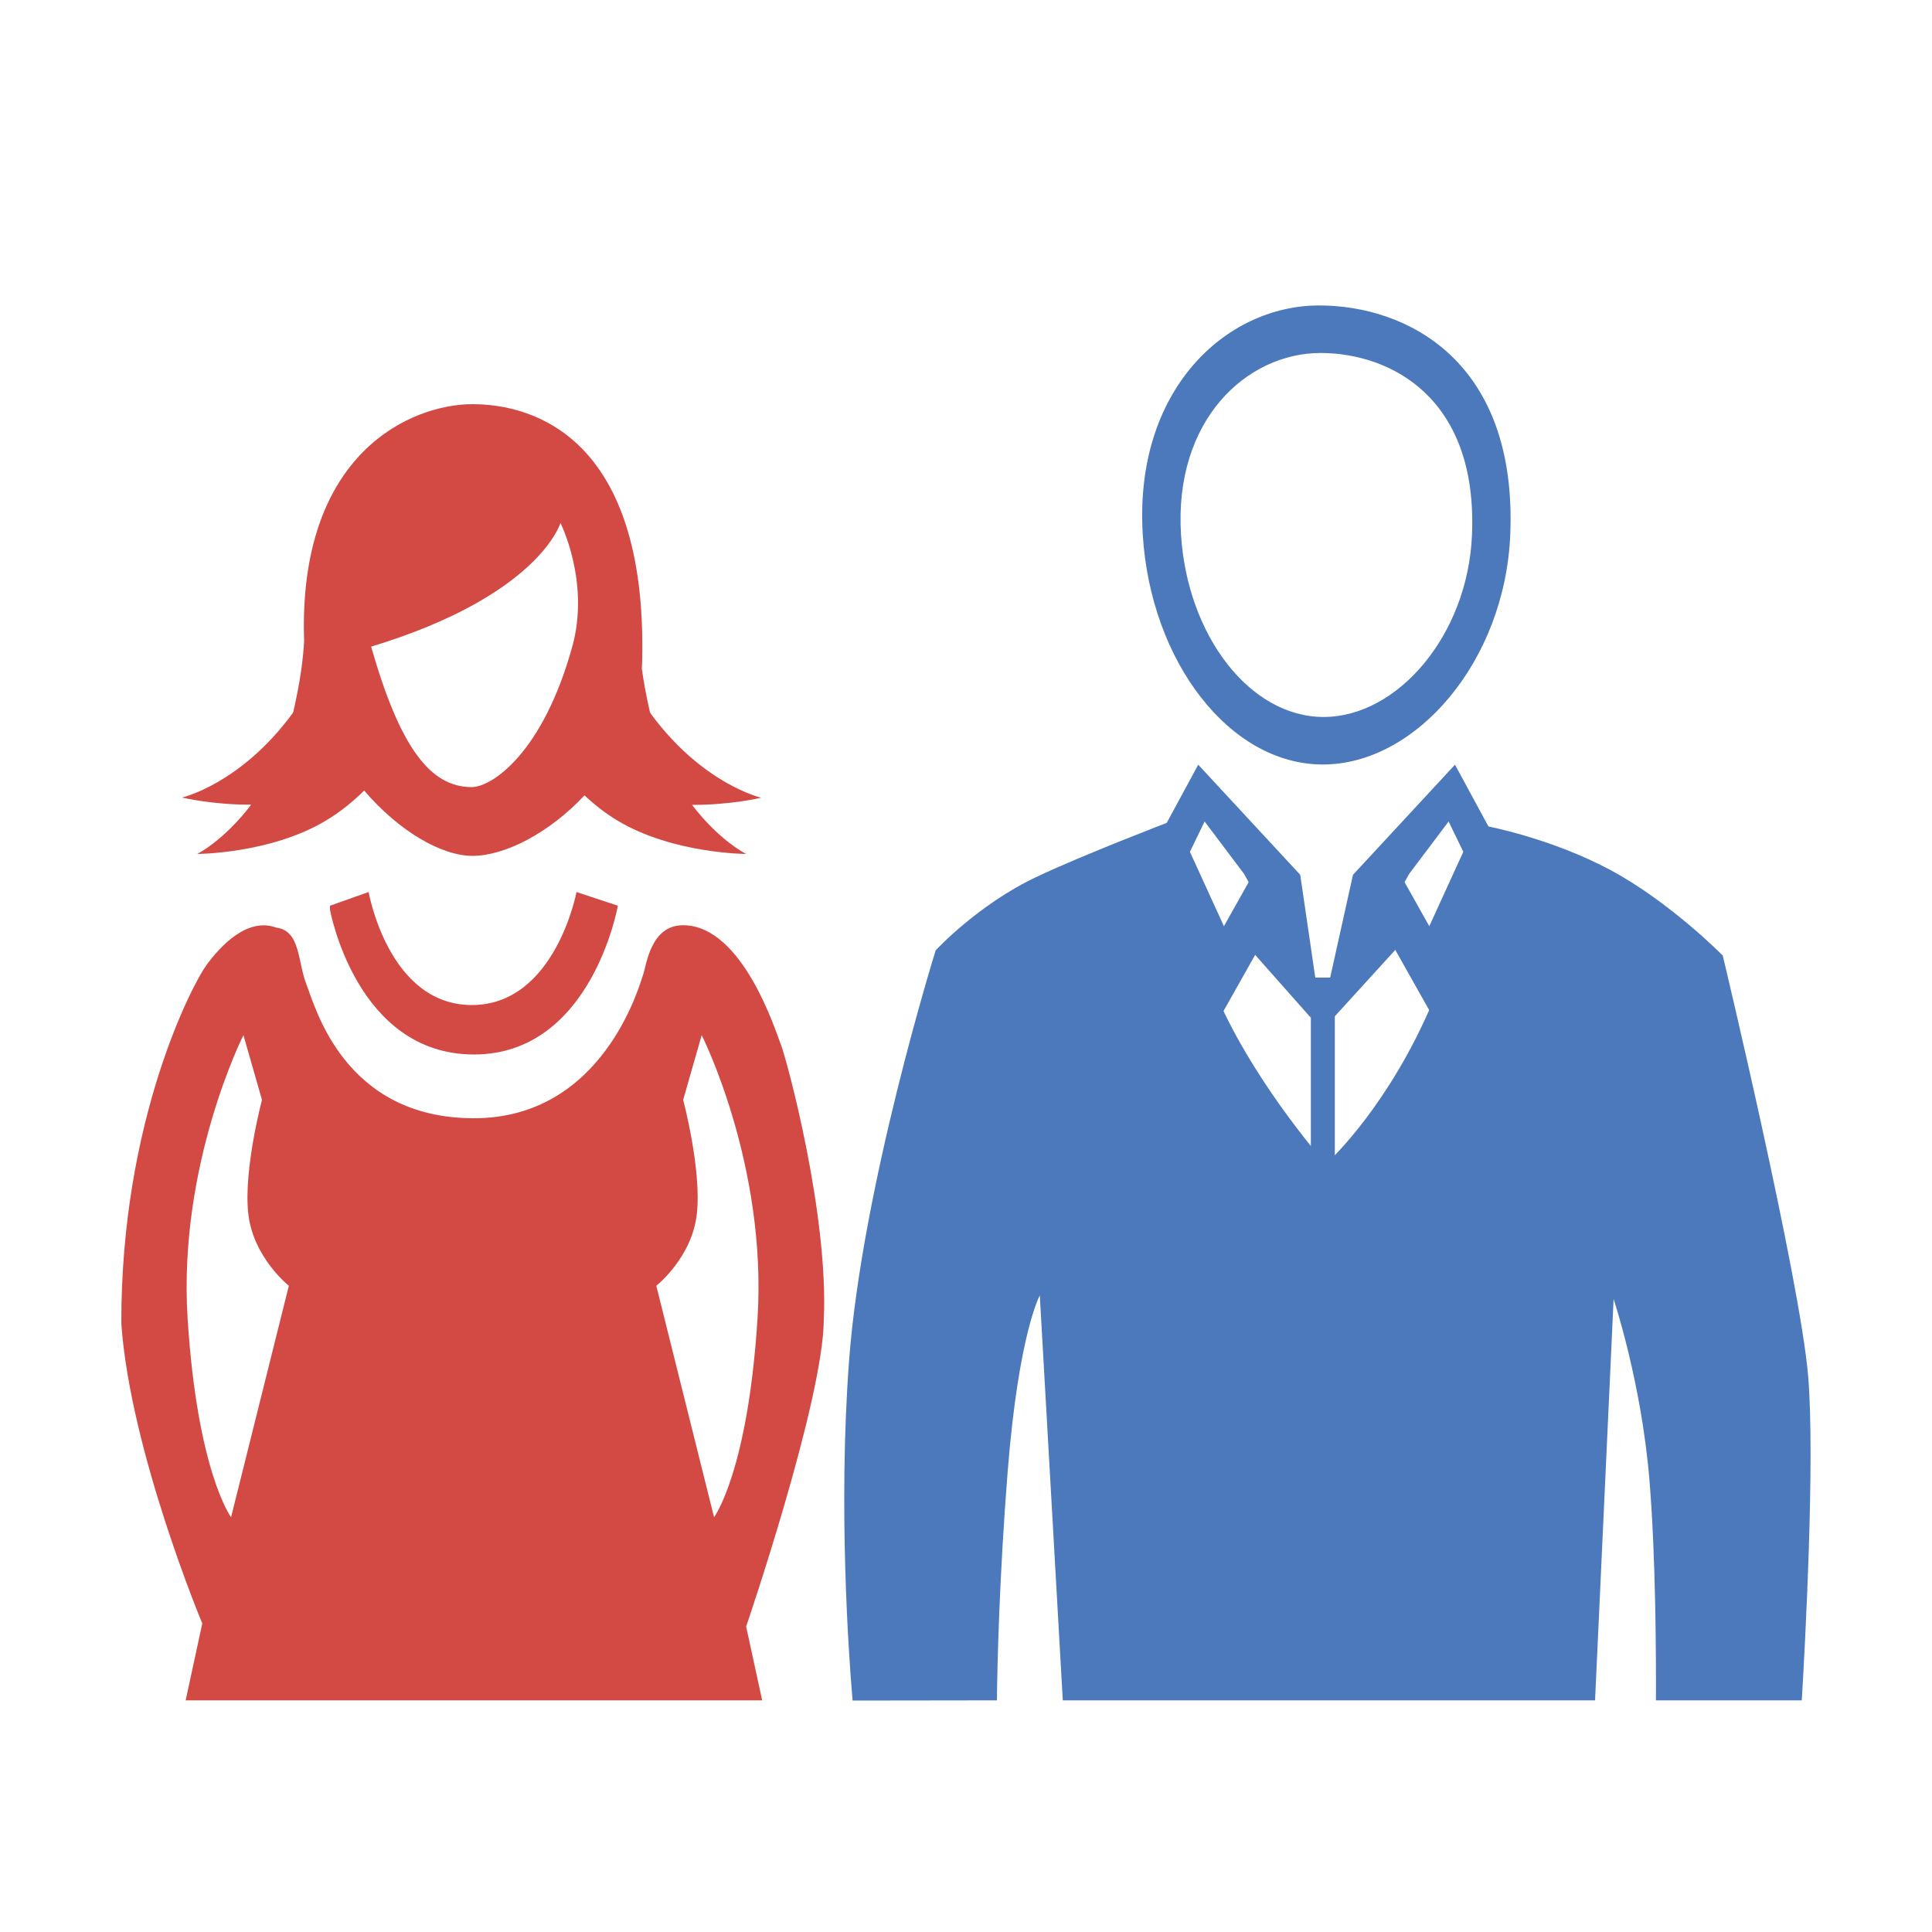
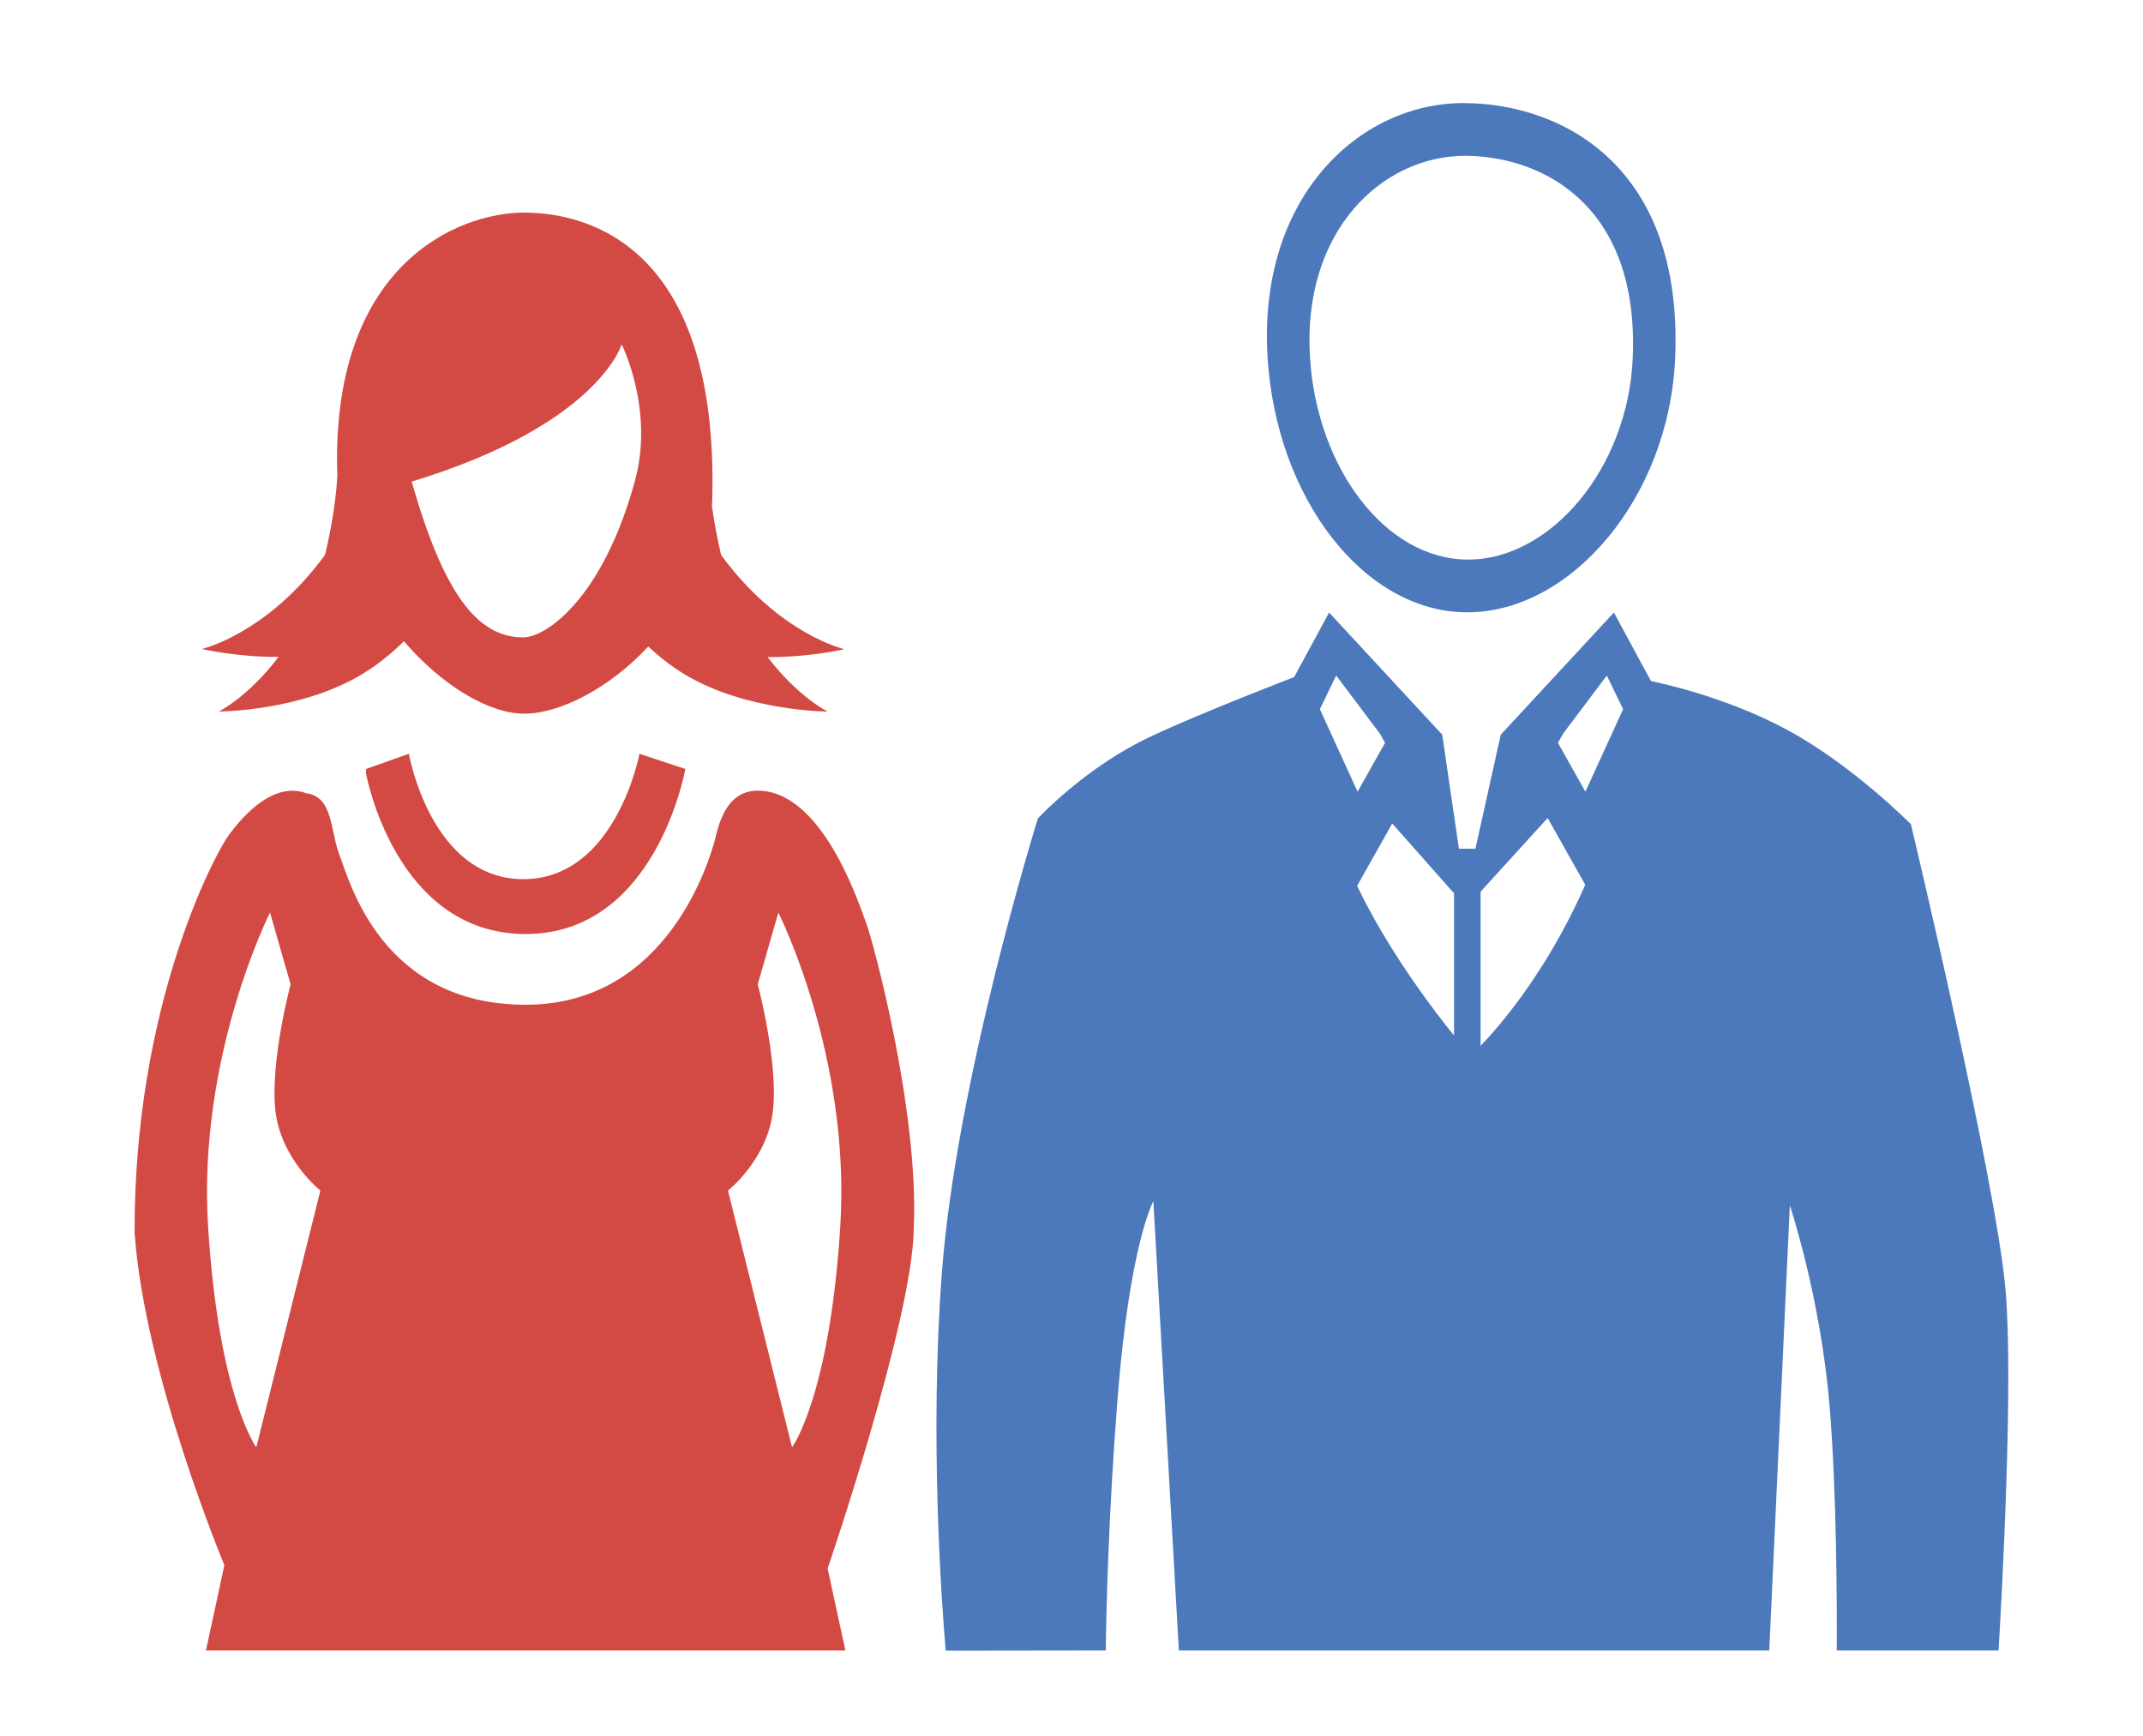
- <svg xmlns="http://www.w3.org/2000/svg" version="1.1" id="body" x="0px" y="0px" viewBox="0 0 1000 1000" style="enable-background:new 0 0 1000 1000;" xml:space="preserve">
+ <svg xmlns="http://www.w3.org/2000/svg" version="1.1" id="body" x="0px" y="0px" viewBox="0 0 1000 810" style="enable-background:new 0 0 1000 810;" xml:space="preserve">
  <style type="text/css">
	.st0{display:none;}
	.st1{display:inline;fill:#333333;}
	.st2{display:inline;}
	.st3{fill:#333333;}
	.st4{fill:#4C79BC;}
	.st5{fill:#D34A44;}
</style>
  <g class="st0">
-     <path class="st1" d="M427.8,428.8c0,0,18.4,40,57.1,50.9c12.1,3.4,21.6,4.8,31.8,1.4c4.6-1.6,10.5-5.4,19.5-9.3   c25.5-15.4,38.8-45,38.8-45s14.9,8.8,21.6-14.6c6.8-23.4-10.4-20.9-10.4-20.9s2.4-36.6-18.4-65.9c-20.8-29.3-53-31.8-53-31.8   s-35.1-25.4-25.1-35.9s14.9,0.9,15.4,2.9s-1,8.9,5.6,10.6c6.8,1.9,10.4-7.8,9-15.5c-1.4-7.8-11.4-14.3-14.4-15.4   c-3-1.1-24.8-3.3-34.1,15.8c-9.4,19,1.6,39.8,1.6,39.8s-29.3,13.6-43,35.8c-14.3,22.9-13.3,54.1-13.8,59.5c-6-4.9-20.6,4.8-11,22.9   C414.7,432.2,427.8,428.8,427.8,428.8z M504.2,320.9c12.5,0.4,52.3,11,50.6,63.5s-40.4,67.9-47.8,67.8c-7.4-0.3-49.4,6.4-58.8-57.5   C438.7,329,491.7,320.4,504.2,320.9z" />
-     <path class="st1" d="M643.1,570.1c-7.8-10.9-62.3-77.9-89.2-70.9s-32.3,18.1-54.6,17.3c-22.4-0.9-42.5-15.9-55-18.6   c-23.8-5.3-74.4,55-87.9,74s-57.4,93.5-44.1,116.3s25.3,16.4,39,13.5c13.8-2.9,46.3-115.4,61.9-108.7c31,13.5-1,237.1-1,237.1   s-38.6,4.3-38.1,28.6c1.8,17.4,12.4,18.3,12.4,18.3s22.5,3.1,45.6,2.6c21-0.5,42.6-3.8,47.5-19.3c8.5-59.4-4.9-97.4,8.6-106.3   c4.8-0.8,16.4-1.3,24.8,1c10.4,4.3,5.9,72.4,6.1,98.5c0.1,19,19.3,22.9,28.4,24.8c9.1,1.9,59,2.3,63.1,1s17.6-9.8,16.1-27.3   s-34.3-18.8-37.5-23.4c-3.3-4.6-17-229.6-4.6-235.8c12.4-6.3,30.6,33.3,30.6,33.3s21.5,59,27.1,67.3s43.4,20,47.5-10   C694,653.4,653.6,584.6,643.1,570.1z M500.3,671.2c-10.9,0-19.8-8.9-19.8-19.8c0-10.9,8.9-19.8,19.8-19.8s19.8,8.9,19.8,19.8   S511.2,671.2,500.3,671.2z M500.3,607.1c-10.9,0-19.8-8.9-19.8-19.8s8.9-19.8,19.8-19.8s19.6,8.9,19.6,19.8   S511.2,607.1,500.3,607.1z" />
+     <path class="st1" d="M427.8,318.8c0,0,18.4,40,57.1,50.9c12.1,3.4,21.6,4.8,31.8,1.4c4.6-1.6,10.5-5.4,19.5-9.3   c25.5-15.4,38.8-45,38.8-45s14.9,8.8,21.6-14.6c6.8-23.4-10.4-20.9-10.4-20.9s2.4-36.6-18.4-65.9c-20.8-29.3-53-31.8-53-31.8   s-35.1-25.4-25.1-35.9s14.9,0.9,15.4,2.9s-1,8.9,5.6,10.6c6.8,1.9,10.4-7.8,9-15.5c-1.4-7.8-11.4-14.3-14.4-15.4   c-3-1.1-24.8-3.3-34.1,15.8c-9.4,19,1.6,39.8,1.6,39.8s-29.3,13.6-43,35.8c-14.3,22.9-13.3,54.1-13.8,59.5c-6-4.9-20.6,4.8-11,22.9   C414.7,322.2,427.8,318.8,427.8,318.8z M504.2,210.9c12.5,0.4,52.3,11,50.6,63.5s-40.4,67.9-47.8,67.8c-7.4-0.3-49.4,6.4-58.8-57.5   C438.7,219,491.7,210.4,504.2,210.9z" />
+     <path class="st1" d="M643.1,460.1c-7.8-10.9-62.3-77.9-89.2-70.9s-32.3,18.1-54.6,17.3c-22.4-0.9-42.5-15.9-55-18.6   c-23.8-5.3-74.4,55-87.9,74s-57.4,93.5-44.1,116.3s25.3,16.4,39,13.5c13.8-2.9,46.3-115.4,61.9-108.7c31,13.5-1,237.1-1,237.1   s-38.6,4.3-38.1,28.6c1.8,17.4,12.4,18.3,12.4,18.3s22.5,3.1,45.6,2.6c21-0.5,42.6-3.8,47.5-19.3c8.5-59.4-4.9-97.4,8.6-106.3   c4.8-0.8,16.4-1.3,24.8,1c10.4,4.3,5.9,72.4,6.1,98.5c0.1,19,19.3,22.9,28.4,24.8c9.1,1.9,59,2.3,63.1,1s17.6-9.8,16.1-27.3   s-34.3-18.8-37.5-23.4c-3.3-4.6-17-229.6-4.6-235.8c12.4-6.3,30.6,33.3,30.6,33.3s21.5,59,27.1,67.3s43.4,20,47.5-10   C694,543.4,653.6,474.6,643.1,460.1z M500.3,561.2c-10.9,0-19.8-8.9-19.8-19.8c0-10.9,8.9-19.8,19.8-19.8s19.8,8.9,19.8,19.8   S511.2,561.2,500.3,561.2z M500.3,497.1c-10.9,0-19.8-8.9-19.8-19.8s8.9-19.8,19.8-19.8s19.6,8.9,19.6,19.8   S511.2,497.1,500.3,497.1z" />
  </g>
  <g class="st0">
    <g id="boy" class="st2">
-       <path class="st3" d="M777.4,474.5c0,0,12.6-31,4-59.6c-5.2-17.2-26.7-39.8-26.7-39.8s0.7-6.2,3.4-12.6c2.8-6.5,7.4-12.8,7.4-12.8    s-12.5,2.3-16.9,4s-12,7.5-12,7.5s-0.7-3.9-4.8-17.9c-4-13.9-7.7-17.3-7.7-17.3s-0.5,5.4-3.8,12s-8,9.2-8,9.2s-0.6-1.5-9.9-9.9    c-9.3-8.3-13.4-10.2-13.4-10.2s1.3,5.4,1.8,11c0.5,5.4-0.6,7.8-0.6,7.8s-39.3-5.4-82,29.9c-46.5,46.3-22.9,98.6-22.9,98.6    s-10.7,11.5-5.4,25.3s18.8,19.1,18.8,19.1s26.7,89.7,84.9,89.7s75.6-84,83.5-88.3c2.6-1.4,17.2-11.7,19.4-25    C788.6,481.7,777.4,474.5,777.4,474.5z M682.5,590.3c-53.3,0-75.7-118.3-75.7-118.3s107.4-7.6,123.1-33    c-11.5,27.7,28.2,43.5,28.2,43.5S735.9,590.3,682.5,590.3z" />
-       <path class="st3" d="M804,653.1C776.5,625,741.9,620,741.9,620s4.5,37.4,6,46.5c-0.2,9.6,0.2,41.1,0.2,41.1l-65.6-40.5l-66,40.5    c2.9-35.1,0.8-34.8,1.6-46c1.3-16.7,5.3-41.5,5.3-41.5s-50.8,14.7-64.8,36.9c-19.9,29.5-33.9,222.9-33.9,222.9h315.4    C840.2,879.9,828.8,678.4,804,653.1z M682.5,793.4c-6,0-10.9-4.9-10.9-10.9s4.9-10.9,10.9-10.9s10.9,4.9,10.9,10.9    C693.5,788.5,688.6,793.4,682.5,793.4z M682.5,750c-6,0-10.9-4.9-10.9-10.9s4.9-10.9,10.9-10.9s10.9,4.9,10.9,10.9    C693.5,745.1,688.6,750,682.5,750z" />
+       <path class="st3" d="M777.4,364.5c0,0,12.6-31,4-59.6c-5.2-17.2-26.7-39.8-26.7-39.8s0.7-6.2,3.4-12.6c2.8-6.5,7.4-12.8,7.4-12.8    s-12.5,2.3-16.9,4s-12,7.5-12,7.5s-0.7-3.9-4.8-17.9c-4-13.9-7.7-17.3-7.7-17.3s-0.5,5.4-3.8,12s-8,9.2-8,9.2s-0.6-1.5-9.9-9.9    c-9.3-8.3-13.4-10.2-13.4-10.2s1.3,5.4,1.8,11c0.5,5.4-0.6,7.8-0.6,7.8s-39.3-5.4-82,29.9c-46.5,46.3-22.9,98.6-22.9,98.6    s-10.7,11.5-5.4,25.3s18.8,19.1,18.8,19.1s26.7,89.7,84.9,89.7s75.6-84,83.5-88.3c2.6-1.4,17.2-11.7,19.4-25    C788.6,371.7,777.4,364.5,777.4,364.5z M682.5,480.3c-53.3,0-75.7-118.3-75.7-118.3s107.4-7.6,123.1-33    c-11.5,27.7,28.2,43.5,28.2,43.5S735.9,480.3,682.5,480.3z" />
+       <path class="st3" d="M804,543.1C776.5,515,741.9,510,741.9,510s4.5,37.4,6,46.5c-0.2,9.6,0.2,41.1,0.2,41.1l-65.6-40.5l-66,40.5    c2.9-35.1,0.8-34.8,1.6-46c1.3-16.7,5.3-41.5,5.3-41.5s-50.8,14.7-64.8,36.9c-19.9,29.5-33.9,222.9-33.9,222.9h315.4    C840.2,769.9,828.8,568.4,804,543.1z M682.5,683.4c-6,0-10.9-4.9-10.9-10.9s4.9-10.9,10.9-10.9s10.9,4.9,10.9,10.9    C693.5,678.5,688.6,683.4,682.5,683.4z M682.5,640c-6,0-10.9-4.9-10.9-10.9s4.9-10.9,10.9-10.9s10.9,4.9,10.9,10.9    C693.5,635.1,688.6,640,682.5,640z" />
    </g>
    <g id="girl" class="st2">
-       <path class="st3" d="M450.3,653.1C422.8,625,388.2,620,388.2,620s4.5,37.4,6,46.5c-0.2,9.6,0.2,41.1,0.2,41.1l-65.6-40.5    l-66.1,40.5c2.9-35.1,0.8-34.8,1.6-46c1.3-16.7,5.3-41.5,5.3-41.5s-50.8,14.7-64.8,36.9C185.1,686.4,171,879.8,171,879.8h315.4    C486.5,879.9,475.1,678.4,450.3,653.1z M327.4,793.4c-6,0-10.9-4.9-10.9-10.9s4.9-10.9,10.9-10.9s10.9,4.9,10.9,10.9    S333.4,793.4,327.4,793.4z M327.4,750c-6,0-10.9-4.9-10.9-10.9s4.9-10.9,10.9-10.9s10.9,4.9,10.9,10.9S333.4,750,327.4,750z" />
-       <path class="st3" d="M491.3,533c-24.1-52.9-63.9-51-63.9-51s8.6-40.6-20.1-77.1C390.6,388.5,381,371,326.2,367    c-52.9,3.1-67.5,27.1-80,41.8c-19.8,23.1-19.8,72.1-19.8,72.1s-62.2,9.6-66.7,78.1c0,44.6,47.3,37.9,47.3,37.9s-5.7-37.6,0-54.9    c5.7-17.3,21.5-39.8,21.5-39.8s6.6,31,26.6,44.3c29.5,61.7,76.1,62.1,74.5,61.8s37.3,4.2,73.8-63.3c15.2-12,23.6-44.2,23.6-44.2    s18.6,22.4,22.6,47c4,24.5-0.3,50.5-0.3,50.5S512.1,610.1,491.3,533z M327.7,589.3c-48.8-2.9-71.3-96.9-71.3-96.9s5.1,1.1,10.2,0    s20.5-34,20.5-34s1.4,10.4,1.1,19.5c-0.4,9.2-2.3,14.5-2.3,14.5s7.8,0.4,16.1-1.1c8.2-1.4,21.3-41.8,21.3-41.8s3.2,12.2,3.4,22.4    c0.1,9.1-1.1,16.3,1,15.9c4.1-1.1,13.4,5,33.8,4.3s40.1-4.3,40.1-4.3S376.5,592.2,327.7,589.3z" />
+       <path class="st3" d="M450.3,543.1C422.8,515,388.2,510,388.2,510s4.5,37.4,6,46.5c-0.2,9.6,0.2,41.1,0.2,41.1l-65.6-40.5    l-66.1,40.5c2.9-35.1,0.8-34.8,1.6-46c1.3-16.7,5.3-41.5,5.3-41.5s-50.8,14.7-64.8,36.9C185.1,576.4,171,769.8,171,769.8h315.4    C486.5,769.9,475.1,568.4,450.3,543.1z M327.4,683.4c-6,0-10.9-4.9-10.9-10.9s4.9-10.9,10.9-10.9s10.9,4.9,10.9,10.9    S333.4,683.4,327.4,683.4z M327.4,640c-6,0-10.9-4.9-10.9-10.9s4.9-10.9,10.9-10.9s10.9,4.9,10.9,10.9S333.4,640,327.4,640z" />
+       <path class="st3" d="M491.3,423c-24.1-52.9-63.9-51-63.9-51s8.6-40.6-20.1-77.1C390.6,278.5,381,261,326.2,257    c-52.9,3.1-67.5,27.1-80,41.8c-19.8,23.1-19.8,72.1-19.8,72.1s-62.2,9.6-66.7,78.1c0,44.6,47.3,37.9,47.3,37.9s-5.7-37.6,0-54.9    c5.7-17.3,21.5-39.8,21.5-39.8s6.6,31,26.6,44.3c29.5,61.7,76.1,62.1,74.5,61.8s37.3,4.2,73.8-63.3c15.2-12,23.6-44.2,23.6-44.2    s18.6,22.4,22.6,47c4,24.5-0.3,50.5-0.3,50.5S512.1,500.1,491.3,423z M327.7,479.3c-48.8-2.9-71.3-96.9-71.3-96.9s5.1,1.1,10.2,0    s20.5-34,20.5-34s1.4,10.4,1.1,19.5c-0.4,9.2-2.3,14.5-2.3,14.5s7.8,0.4,16.1-1.1c8.2-1.4,21.3-41.8,21.3-41.8s3.2,12.2,3.4,22.4    c0.1,9.1-1.1,16.3,1,15.9c4.1-1.1,13.4,5,33.8,4.3s40.1-4.3,40.1-4.3S376.5,482.2,327.7,479.3z" />
    </g>
  </g>
  <g>
    <g>
-       <path class="st4" d="M682.8,158.1c-48.3,0-96,43.7-91.3,118.8c4.1,65.5,44.9,118.8,93.2,118.8s94.2-53.3,97-118.8    C785.5,186.6,728,158.1,682.8,158.1z M761.9,276.9c-2.2,52-38.6,94.2-76.8,94.2c-38.3,0-70.5-42.3-73.8-94.2    c-3.8-59.5,34-94.2,72.3-94.2C719.4,182.8,764.9,205.4,761.9,276.9z" />
-       <path class="st4" d="M516,880.1c0.2-17.9,1.2-63.6,5.6-118.8c5.7-71.3,16.6-90.8,16.6-90.8l11.9,209.6h275.5l9.6-207.7    c0,0,14.3,42.8,18.5,93.2c3.4,40.2,3.5,94.3,3.4,114.5h75.5c1.7-28.4,6.9-124.7,3.3-167.8c-4.3-50.9-44.2-217.7-44.2-217.7    s-27.1-27.6-58-44.2s-64.2-22.8-64.2-22.8s-9.5,51.8-32.3,100.8s-50.9,74.1-50.9,74.1s-34.2-38.5-54.2-81.7    c-20-43.3-26.6-95.5-26.6-95.5s-44.7,17.1-68.4,28.3c-30.7,14.3-52.8,38.3-52.8,38.3S446,614.5,439.4,705.3    c-5.5,74.8-0.2,150.6,1.9,174.9L516,880.1L516,880.1z" />
-       <path class="st4" d="M753.1,395.8l-52.8,57l42.8,76l29-97.9L753.1,395.8z M739.8,479.4L727,456.6l2.4-4.3l20.4-27.1l7.6,15.7    L739.8,479.4z" />
-       <path class="st4" d="M601.2,430.9l29,97.9l42.8-76l-52.8-57L601.2,430.9z M615.9,440.9l7.6-15.7l20.4,27.1l2.4,4.3l-12.8,22.8    L615.9,440.9z" />
-       <rect x="678.5" y="506" class="st4" width="12.4" height="109.8" />
-       <polygon class="st4" points="726.9,486.5 700.3,452.8 686.1,516.8 686.1,531.3   " />
-       <polygon class="st4" points="642.8,486.5 673,452.8 682,514.3 678.5,526.8   " />
+       <path class="st4" d="M682.8,48.1c-48.3,0-96,43.7-91.3,118.8c4.1,65.5,44.9,118.8,93.2,118.8s94.2-53.3,97-118.8    C785.5,76.6,728,48.1,682.8,48.1z M761.9,166.9c-2.2,52-38.6,94.2-76.8,94.2c-38.3,0-70.5-42.3-73.8-94.2    c-3.8-59.5,34-94.2,72.3-94.2C719.4,72.8,764.9,95.4,761.9,166.9z" />
+       <path class="st4" d="M516,770.1c0.2-17.9,1.2-63.6,5.6-118.8c5.7-71.3,16.6-90.8,16.6-90.8l11.9,209.6h275.5l9.6-207.7    c0,0,14.3,42.8,18.5,93.2c3.4,40.2,3.5,94.3,3.4,114.5h75.5c1.7-28.4,6.9-124.7,3.3-167.8c-4.3-50.9-44.2-217.7-44.2-217.7    s-27.1-27.6-58-44.2s-64.2-22.8-64.2-22.8s-9.5,51.8-32.3,100.8s-50.9,74.1-50.9,74.1s-34.2-38.5-54.2-81.7    c-20-43.3-26.6-95.5-26.6-95.5s-44.7,17.1-68.4,28.3c-30.7,14.3-52.8,38.3-52.8,38.3S446,504.5,439.4,595.3    c-5.5,74.8-0.2,150.6,1.9,174.9L516,770.1L516,770.1z" />
+       <path class="st4" d="M753.1,285.8l-52.8,57l42.8,76l29-97.9L753.1,285.8z M739.8,369.4L727,346.6l2.4-4.3l20.4-27.1l7.6,15.7    L739.8,369.4z" />
+       <path class="st4" d="M601.2,320.9l29,97.9l42.8-76l-52.8-57L601.2,320.9z M615.9,330.9l7.6-15.7l20.4,27.1l2.4,4.3l-12.8,22.8    L615.9,330.9z" />
+       <rect x="678.5" y="396" class="st4" width="12.4" height="109.8" />
+       <polygon class="st4" points="726.9,376.5 700.3,342.8 686.1,406.8 686.1,421.3   " />
+       <polygon class="st4" points="642.8,376.5 673,342.8 682,404.3 678.5,416.8   " />
    </g>
    <g>
-       <path class="st5" d="M170.8,468.8l20-7.1c0,0,10.2,58.5,53.4,58.5s54.2-58.5,54.2-58.5l21.4,7.1c0,0-13.5,77-74.5,77    s-74.5-74.9-74.5-74.9" />
-       <path class="st5" d="M96.1,880.1h298.4l-8.3-38.2c0,0,39.9-116.8,40.2-158.9c2.5-54.5-19.1-134.2-22.1-142s-20-61.8-50.5-62.1    c-17.1-0.2-19.2,20.7-20.9,25.5s-20.4,74.4-87.6,74.4s-82.1-57.6-86.7-69.3c-4.6-11.7-3-27.8-15.7-29.4    c-15.2-5.5-29.2,10.1-36.1,19.5s-44.3,80-44,185.6c4.7,66.2,41.9,155.1,41.9,155.1L96.1,880.1z M360.7,628.1    c2.5-22.8-7.1-58.8-7.1-58.8l9.6-33.5c0,0,33.9,67,28.9,146.5s-22.5,103-22.5,103l-29.9-119.8    C339.7,665.5,358.3,650.9,360.7,628.1z M97.1,682.3c-5-79.5,28.9-146.5,28.9-146.5l9.6,33.5c0,0-9.6,36-7.1,58.8    c2.5,22.8,21,37.4,21,37.4l-29.9,119.8C119.6,785.3,102.1,761.8,97.1,682.3z" />
-       <path class="st5" d="M358.2,416.6c19.9,0.1,35.8-3.7,35.8-3.7s-30.2-6.9-57.1-43.4c-0.2-0.3-0.3-0.6-0.5-0.9    c-2-8.7-3.3-16.2-4.2-22.5c0.1-1.6,0.2-3.2,0.2-4.8c2.4-115-56.4-132.1-87.9-132.1c-31.2,0-90.4,24.7-87.1,122.7    c-0.4,8-1.8,20.2-5.6,36.6c-0.2,0.3-0.3,0.6-0.5,0.9c-26.9,36.5-57.1,43.4-57.1,43.4s15.9,3.8,35.8,3.7    c-14.2,18.7-27.9,25.5-27.9,25.5s37.8-0.1,66.3-17.1c7.6-4.5,14.3-10,20.1-15.7c17.8,20.8,39.8,33.8,56.1,33.8    c16.5,0,39.6-11.7,57.9-31.3c5.2,4.8,11,9.4,17.4,13.2c28.5,17,66.3,17.1,66.3,17.1S372.5,435.3,358.2,416.6z M296.2,334.7    c-15.1,54.7-41.4,72.7-52.1,72.7c-21.4,0-37.1-20.5-52-72.7c87-26.4,98-64,98-64S305.5,301.2,296.2,334.7z" />
+       <path class="st5" d="M170.8,358.8l20-7.1c0,0,10.2,58.5,53.4,58.5s54.2-58.5,54.2-58.5l21.4,7.1c0,0-13.5,77-74.5,77    s-74.5-74.9-74.5-74.9" />
+       <path class="st5" d="M96.1,770.1h298.4l-8.3-38.2c0,0,39.9-116.8,40.2-158.9c2.5-54.5-19.1-134.2-22.1-142s-20-61.8-50.5-62.1    c-17.1-0.2-19.2,20.7-20.9,25.5s-20.4,74.4-87.6,74.4s-82.1-57.6-86.7-69.3c-4.6-11.7-3-27.8-15.7-29.4    c-15.2-5.5-29.2,10.1-36.1,19.5s-44.3,80-44,185.6c4.7,66.2,41.9,155.1,41.9,155.1L96.1,770.1z M360.7,518.1    c2.5-22.8-7.1-58.8-7.1-58.8l9.6-33.5c0,0,33.9,67,28.9,146.5s-22.5,103-22.5,103l-29.9-119.8    C339.7,555.5,358.3,540.9,360.7,518.1z M97.1,572.3c-5-79.5,28.9-146.5,28.9-146.5l9.6,33.5c0,0-9.6,36-7.1,58.8    c2.5,22.8,21,37.4,21,37.4l-29.9,119.8C119.6,675.3,102.1,651.8,97.1,572.3z" />
+       <path class="st5" d="M358.2,306.6c19.9,0.1,35.8-3.7,35.8-3.7s-30.2-6.9-57.1-43.4c-0.2-0.3-0.3-0.6-0.5-0.9    c-2-8.7-3.3-16.2-4.2-22.5c0.1-1.6,0.2-3.2,0.2-4.8c2.4-115-56.4-132.1-87.9-132.1c-31.2,0-90.4,24.7-87.1,122.7    c-0.4,8-1.8,20.2-5.6,36.6c-0.2,0.3-0.3,0.6-0.5,0.9c-26.9,36.5-57.1,43.4-57.1,43.4s15.9,3.8,35.8,3.7    c-14.2,18.7-27.9,25.5-27.9,25.5s37.8-0.1,66.3-17.1c7.6-4.5,14.3-10,20.1-15.7c17.8,20.8,39.8,33.8,56.1,33.8    c16.5,0,39.6-11.7,57.9-31.3c5.2,4.8,11,9.4,17.4,13.2c28.5,17,66.3,17.1,66.3,17.1S372.5,325.3,358.2,306.6z M296.2,224.7    c-15.1,54.7-41.4,72.7-52.1,72.7c-21.4,0-37.1-20.5-52-72.7c87-26.4,98-64,98-64S305.5,191.2,296.2,224.7z" />
    </g>
  </g>
</svg>
